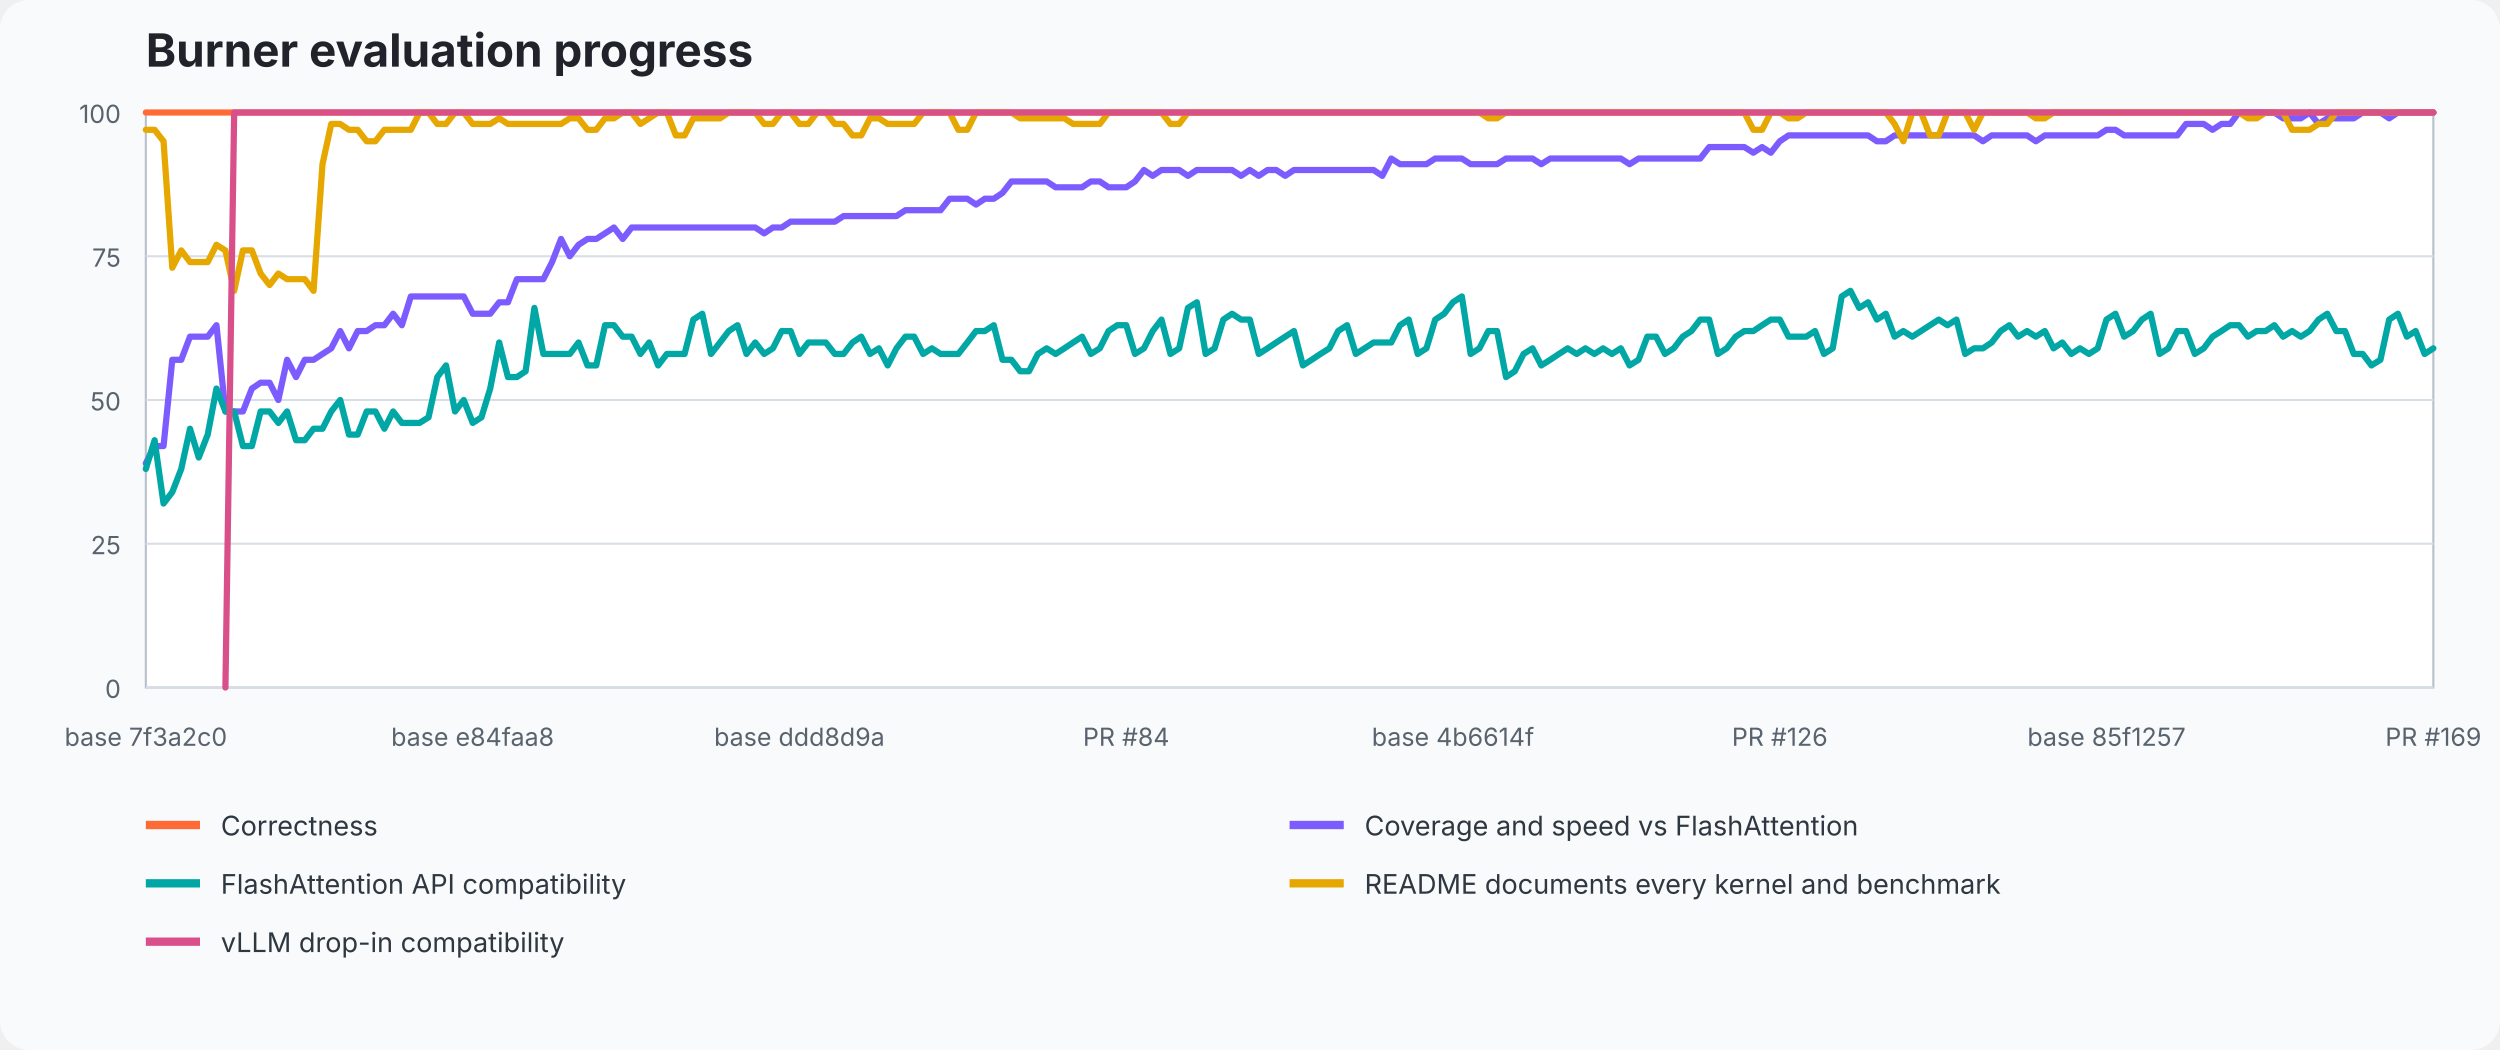
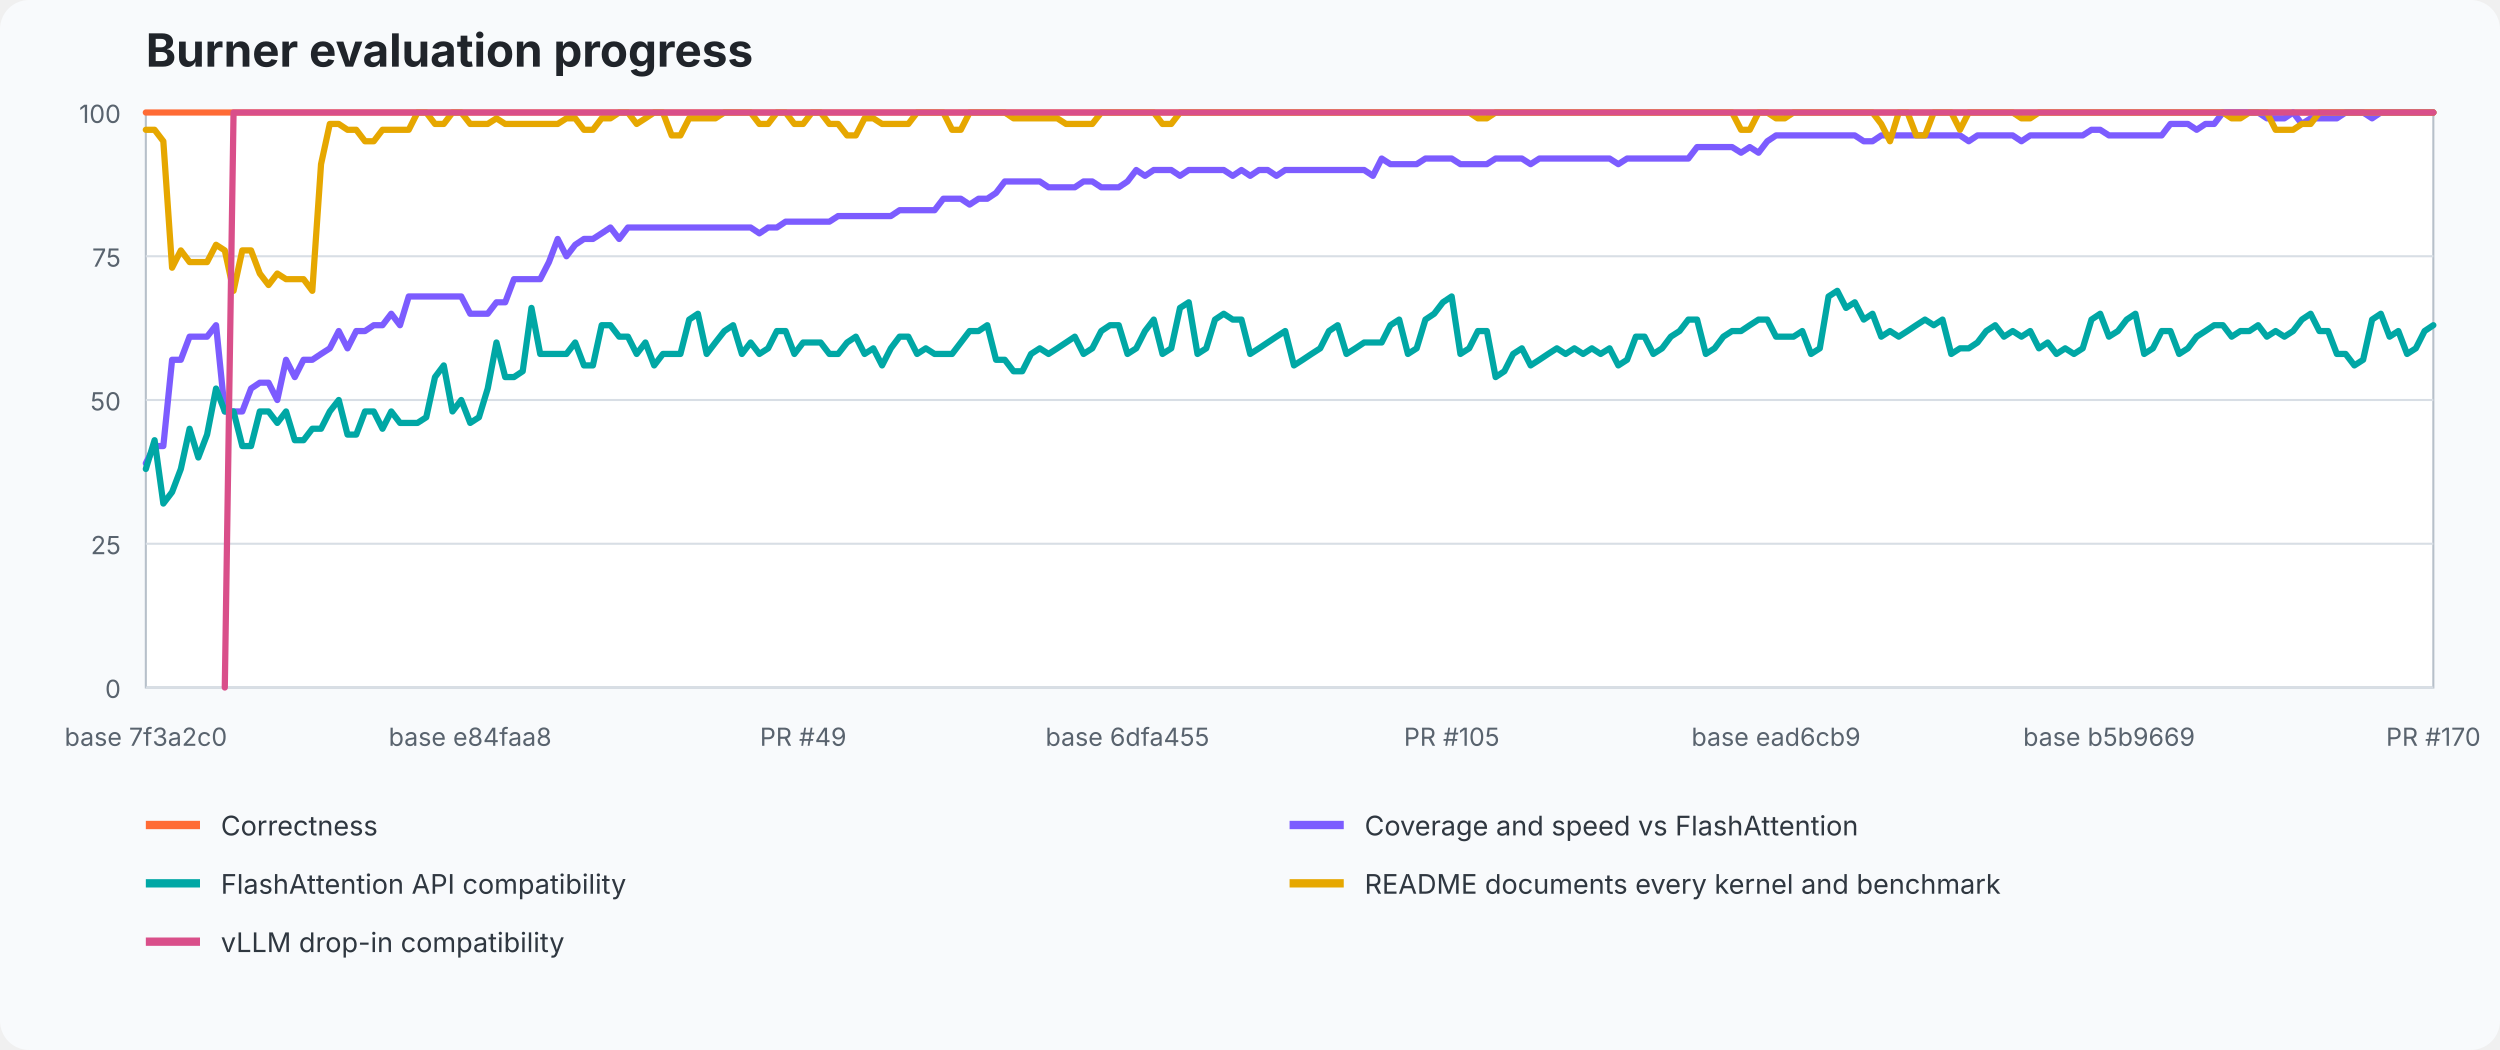
<svg xmlns="http://www.w3.org/2000/svg" width="1200" height="504" viewBox="0 0 1200 504" role="img" aria-labelledby="title desc">
  <style>text{font-family:ui-sans-serif,system-ui,-apple-system,BlinkMacSystemFont,"Segoe UI",sans-serif}.title{font-size:22px;font-weight:700;fill:#20242a}.axis{font-size:12px;fill:#59636e}.legend{font-size:13px;fill:#2f3740}.grid{stroke:#d8dee5;stroke-width:1}.plot{fill:#fff;stroke:#b7c0ca}</style>
  <rect width="100%" height="100%" fill="#f8fafc" rx="14" />
  <text x="70" y="32" class="title">Burner evaluation progress</text>
  <rect x="70" y="54" width="1098" height="276" class="plot" />
  <line x1="70" y1="330" x2="1168" y2="330" class="grid" />
  <text x="58" y="335" text-anchor="end" class="axis">0</text>
  <line x1="70" y1="261" x2="1168" y2="261" class="grid" />
  <text x="58" y="266" text-anchor="end" class="axis">25</text>
  <line x1="70" y1="192" x2="1168" y2="192" class="grid" />
  <text x="58" y="197" text-anchor="end" class="axis">50</text>
  <line x1="70" y1="123" x2="1168" y2="123" class="grid" />
  <text x="58" y="128" text-anchor="end" class="axis">75</text>
  <line x1="70" y1="54" x2="1168" y2="54" class="grid" />
  <text x="58" y="59" text-anchor="end" class="axis">100</text>
-   <polyline points="70.0,54.0 74.2,54.0 78.5,54.0 82.7,54.0 87.0,54.0 91.2,54.0 95.4,54.0 99.7,54.0 103.9,54.0 108.2,54.0 112.4,54.0 116.6,54.0 120.9,54.0 125.1,54.0 129.4,54.0 133.6,54.0 137.8,54.0 142.1,54.0 146.3,54.0 150.5,54.0 154.8,54.0 159.0,54.0 163.3,54.0 167.5,54.0 171.7,54.0 176.0,54.0 180.2,54.0 184.5,54.0 188.7,54.0 192.9,54.0 197.2,54.0 201.4,54.0 205.7,54.0 209.9,54.0 214.1,54.0 218.4,54.0 222.6,54.0 226.9,54.0 231.1,54.0 235.3,54.0 239.6,54.0 243.8,54.0 248.1,54.0 252.3,54.0 256.5,54.0 260.8,54.0 265.0,54.0 269.3,54.0 273.5,54.0 277.7,54.0 282.0,54.0 286.2,54.0 290.4,54.0 294.7,54.0 298.9,54.0 303.2,54.0 307.4,54.0 311.6,54.0 315.9,54.0 320.1,54.0 324.4,54.0 328.6,54.0 332.8,54.0 337.1,54.0 341.3,54.0 345.6,54.0 349.8,54.0 354.0,54.0 358.3,54.0 362.5,54.0 366.8,54.0 371.0,54.0 375.2,54.0 379.5,54.0 383.7,54.0 388.0,54.0 392.2,54.0 396.4,54.0 400.7,54.0 404.9,54.0 409.2,54.0 413.4,54.0 417.6,54.0 421.9,54.0 426.1,54.0 430.3,54.0 434.6,54.0 438.8,54.0 443.1,54.0 447.3,54.0 451.5,54.0 455.8,54.0 460.0,54.0 464.3,54.0 468.5,54.0 472.7,54.0 477.0,54.0 481.2,54.0 485.5,54.0 489.7,54.0 493.9,54.0 498.2,54.0 502.4,54.0 506.7,54.0 510.9,54.0 515.1,54.0 519.4,54.0 523.6,54.0 527.9,54.0 532.1,54.0 536.3,54.0 540.6,54.0 544.8,54.0 549.1,54.0 553.3,54.0 557.5,54.0 561.8,54.0 566.0,54.0 570.2,54.0 574.5,54.0 578.7,54.0 583.0,54.0 587.2,54.0 591.4,54.0 595.7,54.0 599.9,54.0 604.2,54.0 608.4,54.0 612.6,54.0 616.9,54.0 621.1,54.0 625.4,54.0 629.6,54.0 633.8,54.0 638.1,54.0 642.3,54.0 646.6,54.0 650.8,54.0 655.0,54.0 659.3,54.0 663.5,54.0 667.8,54.0 672.0,54.0 676.2,54.0 680.5,54.0 684.7,54.0 688.9,54.0 693.2,54.0 697.4,54.0 701.7,54.0 705.9,54.0 710.1,54.0 714.4,54.0 718.6,54.0 722.9,54.0 727.1,54.0 731.3,54.0 735.6,54.0 739.8,54.0 744.1,54.0 748.3,54.0 752.5,54.0 756.8,54.0 761.0,54.0 765.3,54.0 769.5,54.0 773.7,54.0 778.0,54.0 782.2,54.0 786.5,54.0 790.7,54.0 794.9,54.0 799.2,54.0 803.4,54.0 807.7,54.0 811.9,54.0 816.1,54.0 820.4,54.0 824.6,54.0 828.8,54.0 833.1,54.0 837.3,54.0 841.6,54.0 845.8,54.0 850.0,54.0 854.3,54.0 858.5,54.0 862.8,54.0 867.0,54.0 871.2,54.0 875.5,54.0 879.7,54.0 884.0,54.0 888.2,54.0 892.4,54.0 896.7,54.0 900.9,54.0 905.2,54.0 909.4,54.0 913.6,54.0 917.9,54.0 922.1,54.0 926.4,54.0 930.6,54.0 934.8,54.0 939.1,54.0 943.3,54.0 947.6,54.0 951.8,54.0 956.0,54.0 960.3,54.0 964.5,54.0 968.7,54.0 973.0,54.0 977.2,54.0 981.5,54.0 985.7,54.0 989.9,54.0 994.2,54.0 998.4,54.0 1002.7,54.0 1006.9,54.0 1011.1,54.0 1015.4,54.0 1019.6,54.0 1023.9,54.0 1028.1,54.0 1032.3,54.0 1036.6,54.0 1040.8,54.0 1045.1,54.0 1049.3,54.0 1053.5,54.0 1057.8,54.0 1062.0,54.0 1066.3,54.0 1070.5,54.0 1074.7,54.0 1079.0,54.0 1083.2,54.0 1087.5,54.0 1091.7,54.0 1095.9,54.0 1100.2,54.0 1104.4,54.0 1108.6,54.0 1112.9,54.0 1117.1,54.0 1121.4,54.0 1125.6,54.0 1129.8,54.0 1134.1,54.0 1138.3,54.0 1142.6,54.0 1146.8,54.0 1151.0,54.0 1155.3,54.0 1159.5,54.0 1163.8,54.0 1168.0,54.0" fill="none" stroke="#ff6b35" stroke-width="3" stroke-linejoin="round" stroke-linecap="round" />
-   <polyline points="70.0,222.4 74.2,214.1 78.5,214.1 82.7,172.7 87.0,172.7 91.2,161.6 95.4,161.6 99.7,161.6 103.9,156.1 108.2,197.5 112.4,197.5 116.6,197.5 120.9,186.5 125.1,183.7 129.4,183.7 133.6,192.0 137.8,172.7 142.1,181.0 146.3,172.7 150.5,172.7 154.8,169.9 159.0,167.2 163.3,158.9 167.5,167.2 171.7,158.9 176.0,158.9 180.2,156.1 184.5,156.1 188.7,150.6 192.9,156.1 197.2,142.3 201.4,142.3 205.7,142.3 209.9,142.3 214.1,142.3 218.4,142.3 222.6,142.3 226.9,150.6 231.1,150.6 235.3,150.6 239.6,145.1 243.8,145.1 248.1,134.0 252.3,134.0 256.5,134.0 260.8,134.0 265.0,125.8 269.3,114.7 273.5,123.0 277.7,117.5 282.0,114.7 286.2,114.7 290.4,112.0 294.7,109.2 298.9,114.7 303.2,109.2 307.4,109.2 311.6,109.2 315.9,109.2 320.1,109.2 324.4,109.2 328.6,109.2 332.8,109.2 337.1,109.2 341.3,109.2 345.6,109.2 349.8,109.2 354.0,109.2 358.3,109.2 362.5,109.2 366.8,112.0 371.0,109.2 375.2,109.2 379.5,106.4 383.7,106.4 388.0,106.4 392.2,106.4 396.4,106.4 400.7,106.4 404.9,103.7 409.2,103.7 413.4,103.7 417.6,103.7 421.9,103.7 426.1,103.7 430.3,103.7 434.6,100.9 438.8,100.9 443.1,100.9 447.3,100.9 451.5,100.9 455.8,95.4 460.0,95.4 464.3,95.4 468.5,98.2 472.7,95.4 477.0,95.4 481.2,92.6 485.5,87.1 489.7,87.1 493.9,87.1 498.2,87.1 502.4,87.1 506.7,89.9 510.9,89.9 515.1,89.9 519.4,89.9 523.6,87.1 527.9,87.1 532.1,89.9 536.3,89.9 540.6,89.9 544.8,87.1 549.1,81.6 553.3,84.4 557.5,81.6 561.8,81.6 566.0,81.6 570.2,84.4 574.5,81.6 578.7,81.6 583.0,81.6 587.2,81.6 591.4,81.6 595.7,84.4 599.9,81.6 604.2,84.4 608.4,81.6 612.6,81.6 616.9,84.4 621.1,81.6 625.4,81.6 629.6,81.6 633.8,81.6 638.1,81.6 642.3,81.6 646.6,81.6 650.8,81.6 655.0,81.6 659.3,81.6 663.5,84.4 667.8,76.1 672.0,78.8 676.2,78.8 680.5,78.8 684.7,78.8 688.9,76.1 693.2,76.1 697.4,76.1 701.7,76.1 705.9,78.8 710.1,78.8 714.4,78.8 718.6,78.8 722.9,76.1 727.1,76.1 731.3,76.1 735.6,76.1 739.8,78.8 744.1,76.1 748.3,76.1 752.5,76.1 756.8,76.1 761.0,76.1 765.3,76.1 769.5,76.1 773.7,76.1 778.0,76.1 782.2,78.8 786.5,76.1 790.7,76.1 794.9,76.1 799.2,76.1 803.4,76.1 807.7,76.1 811.9,76.1 816.1,76.1 820.4,70.6 824.6,70.6 828.8,70.6 833.1,70.6 837.3,70.6 841.6,73.3 845.8,70.6 850.0,73.3 854.3,67.8 858.5,65.0 862.8,65.0 867.0,65.0 871.2,65.0 875.5,65.0 879.7,65.0 884.0,65.0 888.2,65.0 892.4,65.0 896.7,65.0 900.9,67.8 905.2,67.8 909.4,65.0 913.6,65.0 917.9,65.0 922.1,65.0 926.4,65.0 930.6,65.0 934.8,65.0 939.1,65.0 943.3,65.0 947.6,65.0 951.8,67.8 956.0,65.0 960.3,65.0 964.5,65.0 968.7,65.0 973.0,65.0 977.2,67.8 981.5,65.0 985.7,65.0 989.9,65.0 994.2,65.0 998.4,65.0 1002.7,65.0 1006.9,65.0 1011.1,62.3 1015.4,62.3 1019.6,65.0 1023.9,65.0 1028.1,65.0 1032.3,65.0 1036.6,65.0 1040.8,65.0 1045.1,65.0 1049.3,59.5 1053.5,59.5 1057.8,59.5 1062.0,62.3 1066.3,59.5 1070.5,59.5 1074.7,54.0 1079.0,54.0 1083.2,54.0 1087.5,54.0 1091.7,54.0 1095.9,56.8 1100.2,56.8 1104.4,56.8 1108.6,54.0 1112.9,59.5 1117.1,56.8 1121.4,56.8 1125.6,56.8 1129.8,56.8 1134.1,54.0 1138.3,54.0 1142.6,54.0 1146.8,56.8 1151.0,54.0 1155.3,54.0 1159.5,54.0 1163.8,54.0 1168.0,54.0" fill="none" stroke="#7c5cff" stroke-width="3" stroke-linejoin="round" stroke-linecap="round" />
-   <polyline points="70.0,225.1 74.2,211.3 78.5,241.7 82.7,236.2 87.0,225.1 91.2,205.8 95.4,219.6 99.7,208.6 103.9,186.5 108.2,197.5 112.4,197.5 116.6,214.1 120.9,214.1 125.1,197.5 129.4,197.5 133.6,203.0 137.8,197.5 142.1,211.3 146.3,211.3 150.5,205.8 154.8,205.8 159.0,197.5 163.3,192.0 167.5,208.6 171.7,208.6 176.0,197.5 180.2,197.5 184.5,205.8 188.7,197.5 192.9,203.0 197.2,203.0 201.4,203.0 205.7,200.3 209.9,181.0 214.1,175.4 218.4,197.5 222.6,192.0 226.9,203.0 231.1,200.3 235.3,186.5 239.6,164.4 243.8,181.0 248.1,181.0 252.3,178.2 256.5,147.8 260.8,169.9 265.0,169.9 269.3,169.9 273.5,169.9 277.7,164.4 282.0,175.4 286.2,175.4 290.4,156.1 294.7,156.1 298.9,161.6 303.2,161.6 307.4,169.9 311.6,164.4 315.9,175.4 320.1,169.9 324.4,169.9 328.6,169.9 332.8,153.4 337.1,150.6 341.3,169.9 345.6,164.4 349.8,158.9 354.0,156.1 358.3,169.9 362.5,164.4 366.8,169.9 371.0,167.2 375.2,158.9 379.5,158.9 383.7,169.9 388.0,164.4 392.2,164.4 396.4,164.4 400.7,169.9 404.9,169.9 409.2,164.4 413.4,161.6 417.6,169.9 421.9,167.2 426.1,175.4 430.3,167.2 434.6,161.6 438.8,161.6 443.1,169.9 447.3,167.2 451.5,169.9 455.8,169.9 460.0,169.9 464.3,164.4 468.5,158.9 472.7,158.9 477.0,156.1 481.2,172.7 485.5,172.7 489.7,178.2 493.9,178.2 498.2,169.9 502.4,167.2 506.7,169.9 510.9,167.2 515.1,164.4 519.4,161.6 523.6,169.9 527.9,167.2 532.1,158.9 536.3,156.1 540.6,156.1 544.8,169.9 549.1,167.2 553.3,158.9 557.5,153.4 561.8,169.9 566.0,167.2 570.2,147.8 574.5,145.1 578.7,169.9 583.0,167.2 587.2,153.4 591.4,150.6 595.7,153.4 599.9,153.4 604.2,169.9 608.4,167.2 612.6,164.4 616.9,161.6 621.1,158.9 625.4,175.4 629.6,172.7 633.8,169.9 638.1,167.2 642.3,158.9 646.6,156.1 650.8,169.9 655.0,167.2 659.3,164.4 663.5,164.4 667.8,164.4 672.0,156.1 676.2,153.4 680.5,169.9 684.7,167.2 688.9,153.4 693.2,150.6 697.4,145.1 701.7,142.3 705.9,169.9 710.1,167.2 714.4,158.9 718.6,158.9 722.9,181.0 727.1,178.2 731.3,169.9 735.6,167.2 739.8,175.4 744.1,172.7 748.3,169.9 752.5,167.2 756.8,169.9 761.0,167.2 765.3,169.9 769.5,167.2 773.7,169.9 778.0,167.2 782.2,175.4 786.5,172.7 790.7,161.6 794.9,161.6 799.2,169.9 803.4,167.2 807.7,161.6 811.9,158.9 816.1,153.4 820.4,153.4 824.6,169.9 828.8,167.2 833.1,161.6 837.3,158.9 841.6,158.9 845.8,156.1 850.0,153.4 854.3,153.4 858.5,161.6 862.8,161.6 867.0,161.6 871.2,158.9 875.5,169.9 879.7,167.2 884.0,142.3 888.2,139.6 892.4,147.8 896.7,145.1 900.9,153.4 905.2,150.6 909.4,161.6 913.6,158.9 917.9,161.6 922.1,158.9 926.4,156.1 930.6,153.4 934.8,156.1 939.1,153.4 943.3,169.9 947.6,167.2 951.8,167.2 956.0,164.4 960.3,158.9 964.5,156.1 968.7,161.6 973.0,158.9 977.2,161.6 981.5,158.9 985.7,167.2 989.9,164.4 994.2,169.9 998.4,167.2 1002.7,169.9 1006.9,167.2 1011.1,153.4 1015.4,150.6 1019.6,161.6 1023.9,158.9 1028.1,153.4 1032.3,150.6 1036.6,169.9 1040.8,167.2 1045.1,158.9 1049.3,158.9 1053.5,169.9 1057.8,167.2 1062.0,161.6 1066.3,158.9 1070.5,156.1 1074.7,156.1 1079.0,161.6 1083.2,158.9 1087.5,158.9 1091.7,156.1 1095.9,161.6 1100.2,158.9 1104.4,161.6 1108.6,158.9 1112.9,153.4 1117.1,150.6 1121.4,158.9 1125.6,158.9 1129.8,169.9 1134.1,169.9 1138.3,175.4 1142.6,172.7 1146.8,153.4 1151.0,150.6 1155.3,161.6 1159.5,158.9 1163.8,169.9 1168.0,167.2" fill="none" stroke="#00a7a5" stroke-width="3" stroke-linejoin="round" stroke-linecap="round" />
-   <polyline points="70.0,62.3 74.2,62.3 78.5,67.8 82.7,128.5 87.0,120.2 91.2,125.8 95.4,125.8 99.7,125.8 103.9,117.5 108.2,120.2 112.4,139.6 116.6,120.2 120.9,120.2 125.1,131.3 129.4,136.8 133.6,131.3 137.8,134.0 142.1,134.0 146.3,134.0 150.5,139.6 154.8,78.8 159.0,59.5 163.3,59.5 167.5,62.3 171.7,62.3 176.0,67.8 180.2,67.8 184.5,62.3 188.7,62.3 192.9,62.3 197.2,62.3 201.4,54.0 205.7,54.0 209.9,59.5 214.1,59.5 218.4,54.0 222.6,54.0 226.9,59.5 231.1,59.5 235.3,59.5 239.6,56.8 243.8,59.5 248.1,59.5 252.3,59.5 256.5,59.5 260.8,59.5 265.0,59.5 269.3,59.5 273.5,56.8 277.7,56.8 282.0,62.3 286.2,62.3 290.4,56.8 294.7,56.8 298.9,54.0 303.2,54.0 307.4,59.5 311.6,56.8 315.9,54.0 320.1,54.0 324.4,65.0 328.6,65.0 332.8,56.8 337.1,56.8 341.3,56.8 345.6,56.8 349.8,54.0 354.0,54.0 358.3,54.0 362.5,54.0 366.8,59.5 371.0,59.5 375.2,54.0 379.5,54.0 383.7,59.5 388.0,59.5 392.2,54.0 396.4,54.0 400.7,59.5 404.9,59.5 409.2,65.0 413.4,65.0 417.6,56.8 421.9,56.8 426.1,59.5 430.3,59.5 434.6,59.5 438.8,59.5 443.1,54.0 447.3,54.0 451.5,54.0 455.8,54.0 460.0,62.3 464.3,62.3 468.5,54.0 472.7,54.0 477.0,54.0 481.2,54.0 485.5,54.0 489.7,56.8 493.9,56.8 498.2,56.8 502.4,56.8 506.7,56.8 510.9,56.8 515.1,59.5 519.4,59.5 523.6,59.5 527.9,59.5 532.1,54.0 536.3,54.0 540.6,54.0 544.8,54.0 549.1,54.0 553.3,54.0 557.5,54.0 561.8,59.5 566.0,59.5 570.2,54.0 574.5,54.0 578.7,54.0 583.0,54.0 587.2,54.0 591.4,54.0 595.7,54.0 599.9,54.0 604.2,54.0 608.4,54.0 612.6,54.0 616.9,54.0 621.1,54.0 625.4,54.0 629.6,54.0 633.8,54.0 638.1,54.0 642.3,54.0 646.6,54.0 650.8,54.0 655.0,54.0 659.3,54.0 663.5,54.0 667.8,54.0 672.0,54.0 676.2,54.0 680.5,54.0 684.7,54.0 688.9,54.0 693.2,54.0 697.4,54.0 701.7,54.0 705.9,54.0 710.1,54.0 714.4,56.8 718.6,56.8 722.9,54.0 727.1,54.0 731.3,54.0 735.6,54.0 739.8,54.0 744.1,54.0 748.3,54.0 752.5,54.0 756.8,54.0 761.0,54.0 765.3,54.0 769.5,54.0 773.7,54.0 778.0,54.0 782.2,54.0 786.5,54.0 790.7,54.0 794.9,54.0 799.2,54.0 803.4,54.0 807.7,54.0 811.9,54.0 816.1,54.0 820.4,54.0 824.6,54.0 828.8,54.0 833.1,54.0 837.3,54.0 841.6,62.3 845.8,62.3 850.0,54.0 854.3,54.0 858.5,56.8 862.8,56.8 867.0,54.0 871.2,54.0 875.5,54.0 879.7,54.0 884.0,54.0 888.2,54.0 892.4,54.0 896.7,54.0 900.9,54.0 905.2,54.0 909.4,59.5 913.6,67.8 917.9,54.0 922.1,54.0 926.4,65.0 930.6,65.0 934.8,54.0 939.1,54.0 943.3,54.0 947.6,62.3 951.8,54.0 956.0,54.0 960.3,54.0 964.5,54.0 968.7,54.0 973.0,54.0 977.2,56.8 981.5,56.8 985.7,54.0 989.9,54.0 994.2,54.0 998.4,54.0 1002.7,54.0 1006.9,54.0 1011.1,54.0 1015.4,54.0 1019.6,54.0 1023.9,54.0 1028.1,54.0 1032.3,54.0 1036.6,54.0 1040.8,54.0 1045.1,54.0 1049.3,54.0 1053.5,54.0 1057.8,54.0 1062.0,54.0 1066.3,54.0 1070.5,54.0 1074.7,54.0 1079.0,56.8 1083.2,56.8 1087.5,54.0 1091.7,54.0 1095.9,54.0 1100.2,62.3 1104.4,62.3 1108.6,62.3 1112.9,59.5 1117.1,59.5 1121.4,54.0 1125.6,54.0 1129.8,54.0 1134.1,54.0 1138.3,54.0 1142.6,54.0 1146.8,54.0 1151.0,54.0 1155.3,54.0 1159.5,54.0 1163.8,54.0 1168.0,54.0" fill="none" stroke="#e6a700" stroke-width="3" stroke-linejoin="round" stroke-linecap="round" />
-   <polyline points="108.2,330.0 112.4,54.0 116.6,54.0 120.9,54.0 125.1,54.0 129.4,54.0 133.6,54.0 137.8,54.0 142.1,54.0 146.3,54.0 150.5,54.0 154.8,54.0 159.0,54.0 163.3,54.0 167.5,54.0 171.7,54.0 176.0,54.0 180.2,54.0 184.5,54.0 188.7,54.0 192.9,54.0 197.2,54.0 201.4,54.0 205.7,54.0 209.9,54.0 214.1,54.0 218.4,54.0 222.6,54.0 226.9,54.0 231.1,54.0 235.3,54.0 239.6,54.0 243.8,54.0 248.1,54.0 252.3,54.0 256.5,54.0 260.8,54.0 265.0,54.0 269.3,54.0 273.5,54.0 277.7,54.0 282.0,54.0 286.2,54.0 290.4,54.0 294.7,54.0 298.9,54.0 303.2,54.0 307.4,54.0 311.6,54.0 315.9,54.0 320.1,54.0 324.4,54.0 328.6,54.0 332.8,54.0 337.1,54.0 341.3,54.0 345.6,54.0 349.8,54.0 354.0,54.0 358.3,54.0 362.5,54.0 366.8,54.0 371.0,54.0 375.2,54.0 379.5,54.0 383.7,54.0 388.0,54.0 392.2,54.0 396.4,54.0 400.7,54.0 404.9,54.0 409.2,54.0 413.4,54.0 417.6,54.0 421.9,54.0 426.1,54.0 430.3,54.0 434.6,54.0 438.8,54.0 443.1,54.0 447.3,54.0 451.5,54.0 455.8,54.0 460.0,54.0 464.3,54.0 468.5,54.0 472.7,54.0 477.0,54.0 481.2,54.0 485.5,54.0 489.7,54.0 493.9,54.0 498.2,54.0 502.4,54.0 506.7,54.0 510.9,54.0 515.1,54.0 519.4,54.0 523.6,54.0 527.9,54.0 532.1,54.0 536.3,54.0 540.6,54.0 544.8,54.0 549.1,54.0 553.3,54.0 557.5,54.0 561.8,54.0 566.0,54.0 570.2,54.0 574.5,54.0 578.7,54.0 583.0,54.0 587.2,54.0 591.4,54.0 595.7,54.0 599.9,54.0 604.2,54.0 608.4,54.0 612.6,54.0 616.9,54.0 621.1,54.0 625.4,54.0 629.6,54.0 633.8,54.0 638.1,54.0 642.3,54.0 646.6,54.0 650.8,54.0 655.0,54.0 659.3,54.0 663.5,54.0 667.8,54.0 672.0,54.0 676.2,54.0 680.5,54.0 684.7,54.0 688.9,54.0 693.2,54.0 697.4,54.0 701.7,54.0 705.9,54.0 710.1,54.0 714.4,54.0 718.6,54.0 722.9,54.0 727.1,54.0 731.3,54.0 735.6,54.0 739.8,54.0 744.1,54.0 748.3,54.0 752.5,54.0 756.8,54.0 761.0,54.0 765.3,54.0 769.5,54.0 773.7,54.0 778.0,54.0 782.2,54.0 786.5,54.0 790.7,54.0 794.9,54.0 799.2,54.0 803.4,54.0 807.7,54.0 811.9,54.0 816.1,54.0 820.4,54.0 824.6,54.0 828.8,54.0 833.1,54.0 837.3,54.0 841.6,54.0 845.8,54.0 850.0,54.0 854.3,54.0 858.5,54.0 862.8,54.0 867.0,54.0 871.2,54.0 875.5,54.0 879.7,54.0 884.0,54.0 888.2,54.0 892.4,54.0 896.7,54.0 900.9,54.0 905.2,54.0 909.4,54.0 913.6,54.0 917.9,54.0 922.1,54.0 926.4,54.0 930.6,54.0 934.8,54.0 939.1,54.0 943.3,54.0 947.6,54.0 951.8,54.0 956.0,54.0 960.3,54.0 964.5,54.0 968.7,54.0 973.0,54.0 977.2,54.0 981.5,54.0 985.7,54.0 989.9,54.0 994.2,54.0 998.4,54.0 1002.7,54.0 1006.9,54.0 1011.1,54.0 1015.4,54.0 1019.6,54.0 1023.9,54.0 1028.1,54.0 1032.3,54.0 1036.6,54.0 1040.8,54.0 1045.1,54.0 1049.3,54.0 1053.5,54.0 1057.8,54.0 1062.0,54.0 1066.3,54.0 1070.5,54.0 1074.7,54.0 1079.0,54.0 1083.2,54.0 1087.5,54.0 1091.7,54.0 1095.9,54.0 1100.2,54.0 1104.4,54.0 1108.6,54.0 1112.9,54.0 1117.1,54.0 1121.4,54.0 1125.6,54.0 1129.8,54.0 1134.1,54.0 1138.3,54.0 1142.6,54.0 1146.8,54.0 1151.0,54.0 1155.3,54.0 1159.5,54.0 1163.8,54.0 1168.0,54.0" fill="none" stroke="#d94f8a" stroke-width="3" stroke-linejoin="round" stroke-linecap="round" />
+   <polyline points="70.0,54.0 74.2,54.0 78.4,54.0 82.6,54.0 86.8,54.0 91.0,54.0 95.2,54.0 99.4,54.0 103.7,54.0 107.9,54.0 112.1,54.0 116.3,54.0 120.5,54.0 124.7,54.0 128.9,54.0 133.1,54.0 137.3,54.0 141.5,54.0 145.7,54.0 149.9,54.0 154.1,54.0 158.3,54.0 162.6,54.0 166.8,54.0 171.0,54.0 175.2,54.0 179.4,54.0 183.6,54.0 187.8,54.0 192.0,54.0 196.2,54.0 200.4,54.0 204.6,54.0 208.8,54.0 213.0,54.0 217.2,54.0 221.4,54.0 225.7,54.0 229.9,54.0 234.1,54.0 238.3,54.0 242.5,54.0 246.7,54.0 250.9,54.0 255.1,54.0 259.3,54.0 263.5,54.0 267.7,54.0 271.9,54.0 276.1,54.0 280.3,54.0 284.6,54.0 288.8,54.0 293.0,54.0 297.2,54.0 301.4,54.0 305.6,54.0 309.8,54.0 314.0,54.0 318.2,54.0 322.4,54.0 326.6,54.0 330.8,54.0 335.0,54.0 339.2,54.0 343.4,54.0 347.7,54.0 351.9,54.0 356.1,54.0 360.3,54.0 364.5,54.0 368.7,54.0 372.9,54.0 377.1,54.0 381.3,54.0 385.5,54.0 389.7,54.0 393.9,54.0 398.1,54.0 402.3,54.0 406.6,54.0 410.8,54.0 415.0,54.0 419.2,54.0 423.4,54.0 427.6,54.0 431.8,54.0 436.0,54.0 440.2,54.0 444.4,54.0 448.6,54.0 452.8,54.0 457.0,54.0 461.2,54.0 465.4,54.0 469.7,54.0 473.9,54.0 478.1,54.0 482.3,54.0 486.5,54.0 490.7,54.0 494.9,54.0 499.1,54.0 503.3,54.0 507.5,54.0 511.7,54.0 515.9,54.0 520.1,54.0 524.3,54.0 528.6,54.0 532.8,54.0 537.0,54.0 541.2,54.0 545.4,54.0 549.6,54.0 553.8,54.0 558.0,54.0 562.2,54.0 566.4,54.0 570.6,54.0 574.8,54.0 579.0,54.0 583.2,54.0 587.4,54.0 591.7,54.0 595.9,54.0 600.1,54.0 604.3,54.0 608.5,54.0 612.7,54.0 616.9,54.0 621.1,54.0 625.3,54.0 629.5,54.0 633.7,54.0 637.9,54.0 642.1,54.0 646.3,54.0 650.6,54.0 654.8,54.0 659.0,54.0 663.2,54.0 667.4,54.0 671.6,54.0 675.8,54.0 680.0,54.0 684.2,54.0 688.4,54.0 692.6,54.0 696.8,54.0 701.0,54.0 705.2,54.0 709.4,54.0 713.7,54.0 717.9,54.0 722.1,54.0 726.3,54.0 730.5,54.0 734.7,54.0 738.9,54.0 743.1,54.0 747.3,54.0 751.5,54.0 755.7,54.0 759.9,54.0 764.1,54.0 768.3,54.0 772.6,54.0 776.8,54.0 781.0,54.0 785.2,54.0 789.4,54.0 793.6,54.0 797.8,54.0 802.0,54.0 806.2,54.0 810.4,54.0 814.6,54.0 818.8,54.0 823.0,54.0 827.2,54.0 831.4,54.0 835.7,54.0 839.9,54.0 844.1,54.0 848.3,54.0 852.5,54.0 856.7,54.0 860.9,54.0 865.1,54.0 869.3,54.0 873.5,54.0 877.7,54.0 881.9,54.0 886.1,54.0 890.3,54.0 894.6,54.0 898.8,54.0 903.0,54.0 907.2,54.0 911.4,54.0 915.6,54.0 919.8,54.0 924.0,54.0 928.2,54.0 932.4,54.0 936.6,54.0 940.8,54.0 945.0,54.0 949.2,54.0 953.4,54.0 957.7,54.0 961.9,54.0 966.1,54.0 970.3,54.0 974.5,54.0 978.7,54.0 982.9,54.0 987.1,54.0 991.3,54.0 995.5,54.0 999.7,54.0 1003.9,54.0 1008.1,54.0 1012.3,54.0 1016.6,54.0 1020.8,54.0 1025.0,54.0 1029.2,54.0 1033.4,54.0 1037.6,54.0 1041.8,54.0 1046.0,54.0 1050.2,54.0 1054.4,54.0 1058.6,54.0 1062.8,54.0 1067.0,54.0 1071.2,54.0 1075.4,54.0 1079.7,54.0 1083.9,54.0 1088.1,54.0 1092.3,54.0 1096.5,54.0 1100.7,54.0 1104.9,54.0 1109.1,54.0 1113.3,54.0 1117.5,54.0 1121.7,54.0 1125.9,54.0 1130.1,54.0 1134.3,54.0 1138.6,54.0 1142.8,54.0 1147.0,54.0 1151.2,54.0 1155.4,54.0 1159.6,54.0 1163.8,54.0 1168.0,54.0" fill="none" stroke="#ff6b35" stroke-width="3" stroke-linejoin="round" stroke-linecap="round" />
+   <polyline points="70.0,222.4 74.2,214.1 78.4,214.1 82.6,172.7 86.8,172.7 91.0,161.6 95.2,161.6 99.4,161.6 103.7,156.1 107.9,197.5 112.1,197.5 116.3,197.5 120.5,186.5 124.7,183.7 128.9,183.7 133.1,192.0 137.3,172.7 141.5,181.0 145.7,172.7 149.9,172.7 154.1,169.9 158.3,167.2 162.6,158.9 166.8,167.2 171.0,158.9 175.2,158.9 179.4,156.1 183.6,156.1 187.8,150.6 192.0,156.1 196.2,142.3 200.4,142.3 204.6,142.3 208.8,142.3 213.0,142.3 217.2,142.3 221.4,142.3 225.7,150.6 229.9,150.6 234.1,150.6 238.3,145.1 242.5,145.1 246.7,134.0 250.9,134.0 255.1,134.0 259.3,134.0 263.5,125.8 267.7,114.7 271.9,123.0 276.1,117.5 280.3,114.7 284.6,114.7 288.8,112.0 293.0,109.2 297.2,114.7 301.4,109.2 305.6,109.2 309.8,109.2 314.0,109.2 318.2,109.2 322.4,109.2 326.6,109.2 330.8,109.2 335.0,109.2 339.2,109.2 343.4,109.2 347.7,109.2 351.9,109.2 356.1,109.2 360.3,109.2 364.5,112.0 368.7,109.2 372.9,109.2 377.1,106.4 381.3,106.4 385.5,106.4 389.7,106.4 393.9,106.4 398.1,106.4 402.3,103.7 406.6,103.7 410.8,103.7 415.0,103.7 419.2,103.7 423.4,103.7 427.6,103.7 431.8,100.9 436.0,100.9 440.2,100.9 444.4,100.9 448.6,100.9 452.8,95.4 457.0,95.4 461.2,95.4 465.4,98.2 469.7,95.4 473.9,95.4 478.1,92.6 482.3,87.1 486.5,87.1 490.7,87.1 494.9,87.1 499.1,87.1 503.3,89.9 507.5,89.9 511.7,89.9 515.9,89.9 520.1,87.1 524.3,87.1 528.6,89.9 532.8,89.9 537.0,89.9 541.2,87.1 545.4,81.6 549.6,84.4 553.8,81.6 558.0,81.6 562.2,81.6 566.4,84.4 570.6,81.6 574.8,81.6 579.0,81.6 583.2,81.6 587.4,81.6 591.7,84.4 595.9,81.6 600.1,84.4 604.3,81.6 608.5,81.6 612.7,84.4 616.9,81.6 621.1,81.6 625.3,81.6 629.5,81.6 633.7,81.6 637.9,81.6 642.1,81.6 646.3,81.6 650.6,81.6 654.8,81.6 659.0,84.4 663.2,76.1 667.4,78.8 671.6,78.8 675.8,78.8 680.0,78.8 684.2,76.1 688.4,76.1 692.6,76.1 696.8,76.1 701.0,78.8 705.2,78.8 709.4,78.8 713.7,78.8 717.9,76.1 722.1,76.1 726.3,76.1 730.5,76.1 734.7,78.8 738.9,76.1 743.1,76.1 747.3,76.1 751.5,76.1 755.7,76.1 759.9,76.1 764.1,76.1 768.3,76.1 772.6,76.1 776.8,78.8 781.0,76.1 785.2,76.1 789.4,76.1 793.6,76.1 797.8,76.1 802.0,76.1 806.2,76.1 810.4,76.1 814.6,70.6 818.8,70.6 823.0,70.6 827.2,70.6 831.4,70.6 835.7,73.3 839.9,70.6 844.1,73.3 848.3,67.8 852.5,65.0 856.7,65.0 860.9,65.0 865.1,65.0 869.3,65.0 873.5,65.0 877.7,65.0 881.9,65.0 886.1,65.0 890.3,65.0 894.6,67.8 898.8,67.8 903.0,65.0 907.2,65.0 911.4,65.0 915.6,65.0 919.8,65.0 924.0,65.0 928.2,65.0 932.4,65.0 936.6,65.0 940.8,65.0 945.0,67.8 949.2,65.0 953.4,65.0 957.7,65.0 961.9,65.0 966.1,65.0 970.3,67.8 974.5,65.0 978.7,65.0 982.9,65.0 987.1,65.0 991.3,65.0 995.5,65.0 999.7,65.0 1003.9,62.3 1008.1,62.3 1012.3,65.0 1016.6,65.0 1020.8,65.0 1025.0,65.0 1029.2,65.0 1033.4,65.0 1037.6,65.0 1041.8,59.5 1046.0,59.5 1050.2,59.5 1054.4,62.3 1058.6,59.5 1062.8,59.5 1067.0,54.0 1071.2,54.0 1075.4,54.0 1079.7,54.0 1083.9,54.0 1088.1,56.8 1092.3,56.8 1096.5,56.8 1100.7,54.0 1104.9,59.5 1109.1,56.8 1113.3,56.8 1117.5,56.8 1121.7,56.8 1125.9,54.0 1130.1,54.0 1134.3,54.0 1138.6,56.8 1142.8,54.0 1147.0,54.0 1151.2,54.0 1155.4,54.0 1159.6,54.0 1163.8,54.0 1168.0,54.0" fill="none" stroke="#7c5cff" stroke-width="3" stroke-linejoin="round" stroke-linecap="round" />
+   <polyline points="70.0,225.1 74.2,211.3 78.4,241.7 82.6,236.2 86.8,225.1 91.0,205.8 95.2,219.6 99.4,208.6 103.7,186.5 107.9,197.5 112.1,197.5 116.3,214.1 120.5,214.1 124.7,197.5 128.9,197.5 133.1,203.0 137.3,197.5 141.5,211.3 145.7,211.3 149.9,205.8 154.1,205.8 158.3,197.5 162.6,192.0 166.8,208.6 171.0,208.6 175.2,197.5 179.4,197.5 183.6,205.8 187.8,197.5 192.0,203.0 196.2,203.0 200.4,203.0 204.6,200.3 208.8,181.0 213.0,175.4 217.2,197.5 221.4,192.0 225.7,203.0 229.9,200.3 234.1,186.5 238.3,164.4 242.5,181.0 246.7,181.0 250.9,178.2 255.1,147.8 259.3,169.9 263.5,169.9 267.7,169.9 271.9,169.9 276.1,164.4 280.3,175.4 284.6,175.4 288.8,156.1 293.0,156.1 297.2,161.6 301.4,161.6 305.6,169.9 309.8,164.4 314.0,175.4 318.2,169.9 322.4,169.9 326.6,169.9 330.8,153.4 335.0,150.6 339.2,169.9 343.4,164.4 347.7,158.9 351.9,156.1 356.1,169.9 360.3,164.4 364.5,169.9 368.7,167.2 372.9,158.9 377.1,158.9 381.3,169.9 385.5,164.4 389.7,164.4 393.9,164.4 398.1,169.9 402.3,169.9 406.6,164.4 410.8,161.6 415.0,169.9 419.2,167.2 423.4,175.4 427.6,167.2 431.8,161.6 436.0,161.6 440.2,169.9 444.4,167.2 448.6,169.9 452.8,169.9 457.0,169.9 461.2,164.4 465.4,158.9 469.7,158.9 473.9,156.1 478.1,172.7 482.3,172.7 486.5,178.2 490.7,178.2 494.9,169.9 499.1,167.2 503.3,169.9 507.5,167.2 511.7,164.4 515.9,161.6 520.1,169.9 524.3,167.2 528.6,158.9 532.8,156.1 537.0,156.1 541.2,169.9 545.4,167.2 549.6,158.9 553.8,153.4 558.0,169.9 562.2,167.2 566.4,147.8 570.6,145.1 574.8,169.9 579.0,167.2 583.2,153.4 587.4,150.6 591.7,153.4 595.9,153.4 600.1,169.9 604.3,167.2 608.5,164.4 612.7,161.6 616.9,158.9 621.1,175.4 625.3,172.7 629.5,169.9 633.7,167.2 637.9,158.9 642.1,156.1 646.3,169.9 650.6,167.2 654.8,164.4 659.0,164.4 663.2,164.4 667.4,156.1 671.6,153.4 675.8,169.9 680.0,167.2 684.2,153.4 688.4,150.6 692.6,145.1 696.8,142.3 701.0,169.9 705.2,167.2 709.4,158.9 713.7,158.9 717.9,181.0 722.1,178.2 726.3,169.9 730.5,167.2 734.7,175.4 738.9,172.7 743.1,169.9 747.3,167.2 751.5,169.9 755.7,167.2 759.9,169.9 764.1,167.2 768.3,169.9 772.6,167.2 776.8,175.4 781.0,172.7 785.2,161.6 789.4,161.6 793.6,169.9 797.8,167.2 802.0,161.6 806.2,158.9 810.4,153.4 814.6,153.4 818.8,169.9 823.0,167.2 827.2,161.6 831.4,158.9 835.7,158.9 839.9,156.1 844.1,153.4 848.3,153.4 852.5,161.6 856.7,161.6 860.9,161.6 865.1,158.9 869.3,169.9 873.5,167.2 877.7,142.3 881.9,139.6 886.1,147.8 890.3,145.1 894.6,153.4 898.8,150.6 903.0,161.6 907.2,158.9 911.4,161.6 915.6,158.9 919.8,156.1 924.0,153.4 928.2,156.1 932.4,153.4 936.6,169.9 940.8,167.2 945.0,167.2 949.2,164.4 953.4,158.9 957.7,156.1 961.9,161.6 966.1,158.9 970.3,161.6 974.5,158.9 978.7,167.2 982.9,164.4 987.1,169.9 991.3,167.2 995.5,169.9 999.7,167.2 1003.9,153.4 1008.1,150.6 1012.3,161.6 1016.6,158.9 1020.8,153.4 1025.0,150.6 1029.2,169.9 1033.4,167.2 1037.6,158.9 1041.8,158.9 1046.0,169.9 1050.2,167.2 1054.4,161.6 1058.6,158.9 1062.8,156.1 1067.0,156.1 1071.2,161.6 1075.4,158.9 1079.7,158.9 1083.9,156.1 1088.1,161.6 1092.3,158.9 1096.5,161.6 1100.7,158.9 1104.9,153.4 1109.1,150.6 1113.3,158.9 1117.5,158.9 1121.7,169.9 1125.9,169.9 1130.1,175.4 1134.3,172.7 1138.6,153.4 1142.8,150.6 1147.0,161.6 1151.2,158.9 1155.4,169.9 1159.6,167.2 1163.8,158.9 1168.0,156.1" fill="none" stroke="#00a7a5" stroke-width="3" stroke-linejoin="round" stroke-linecap="round" />
+   <polyline points="70.0,62.3 74.2,62.3 78.4,67.8 82.6,128.5 86.8,120.2 91.0,125.8 95.2,125.8 99.4,125.8 103.7,117.5 107.9,120.2 112.1,139.6 116.3,120.2 120.5,120.2 124.7,131.3 128.9,136.8 133.1,131.3 137.3,134.0 141.5,134.0 145.7,134.0 149.9,139.6 154.1,78.8 158.3,59.5 162.6,59.5 166.8,62.3 171.0,62.3 175.2,67.8 179.4,67.8 183.6,62.3 187.8,62.3 192.0,62.3 196.2,62.3 200.4,54.0 204.6,54.0 208.8,59.5 213.0,59.5 217.2,54.0 221.4,54.0 225.7,59.5 229.9,59.5 234.1,59.5 238.3,56.8 242.5,59.5 246.7,59.5 250.9,59.5 255.1,59.5 259.3,59.5 263.5,59.5 267.7,59.5 271.9,56.8 276.1,56.8 280.3,62.3 284.6,62.3 288.8,56.8 293.0,56.8 297.2,54.0 301.4,54.0 305.6,59.5 309.8,56.8 314.0,54.0 318.2,54.0 322.4,65.0 326.6,65.0 330.8,56.8 335.0,56.8 339.2,56.8 343.4,56.8 347.7,54.0 351.9,54.0 356.1,54.0 360.3,54.0 364.5,59.5 368.7,59.5 372.9,54.0 377.1,54.0 381.3,59.5 385.5,59.5 389.7,54.0 393.9,54.0 398.1,59.5 402.3,59.5 406.6,65.0 410.8,65.0 415.0,56.8 419.2,56.8 423.4,59.5 427.6,59.5 431.8,59.5 436.0,59.5 440.2,54.0 444.4,54.0 448.6,54.0 452.8,54.0 457.0,62.3 461.2,62.3 465.4,54.0 469.7,54.0 473.9,54.0 478.1,54.0 482.3,54.0 486.5,56.8 490.7,56.8 494.9,56.8 499.1,56.8 503.3,56.8 507.5,56.8 511.7,59.5 515.9,59.5 520.1,59.5 524.3,59.5 528.6,54.0 532.8,54.0 537.0,54.0 541.2,54.0 545.4,54.0 549.6,54.0 553.8,54.0 558.0,59.5 562.2,59.5 566.4,54.0 570.6,54.0 574.8,54.0 579.0,54.0 583.2,54.0 587.4,54.0 591.7,54.0 595.9,54.0 600.1,54.0 604.3,54.0 608.5,54.0 612.7,54.0 616.9,54.0 621.1,54.0 625.3,54.0 629.5,54.0 633.7,54.0 637.9,54.0 642.1,54.0 646.3,54.0 650.6,54.0 654.8,54.0 659.0,54.0 663.2,54.0 667.4,54.0 671.6,54.0 675.8,54.0 680.0,54.0 684.2,54.0 688.4,54.0 692.6,54.0 696.8,54.0 701.0,54.0 705.2,54.0 709.4,56.8 713.7,56.8 717.9,54.0 722.1,54.0 726.3,54.0 730.5,54.0 734.7,54.0 738.9,54.0 743.1,54.0 747.3,54.0 751.5,54.0 755.7,54.0 759.9,54.0 764.1,54.0 768.3,54.0 772.6,54.0 776.8,54.0 781.0,54.0 785.2,54.0 789.4,54.0 793.6,54.0 797.8,54.0 802.0,54.0 806.2,54.0 810.4,54.0 814.6,54.0 818.8,54.0 823.0,54.0 827.2,54.0 831.4,54.0 835.7,62.3 839.9,62.3 844.1,54.0 848.3,54.0 852.5,56.8 856.7,56.8 860.9,54.0 865.1,54.0 869.3,54.0 873.5,54.0 877.7,54.0 881.9,54.0 886.1,54.0 890.3,54.0 894.6,54.0 898.8,54.0 903.0,59.5 907.2,67.8 911.4,54.0 915.6,54.0 919.8,65.0 924.0,65.0 928.2,54.0 932.4,54.0 936.6,54.0 940.8,62.3 945.0,54.0 949.2,54.0 953.4,54.0 957.7,54.0 961.9,54.0 966.1,54.0 970.3,56.8 974.5,56.8 978.7,54.0 982.9,54.0 987.1,54.0 991.3,54.0 995.5,54.0 999.7,54.0 1003.9,54.0 1008.1,54.0 1012.3,54.0 1016.6,54.0 1020.8,54.0 1025.0,54.0 1029.2,54.0 1033.4,54.0 1037.6,54.0 1041.8,54.0 1046.0,54.0 1050.2,54.0 1054.4,54.0 1058.6,54.0 1062.8,54.0 1067.0,54.0 1071.2,56.8 1075.4,56.8 1079.7,54.0 1083.9,54.0 1088.1,54.0 1092.3,62.3 1096.5,62.3 1100.7,62.3 1104.9,59.5 1109.1,59.5 1113.3,54.0 1117.5,54.0 1121.7,54.0 1125.9,54.0 1130.1,54.0 1134.3,54.0 1138.6,54.0 1142.8,54.0 1147.0,54.0 1151.2,54.0 1155.4,54.0 1159.6,54.0 1163.8,54.0 1168.0,54.0" fill="none" stroke="#e6a700" stroke-width="3" stroke-linejoin="round" stroke-linecap="round" />
+   <polyline points="107.9,330.0 112.1,54.0 116.3,54.0 120.5,54.0 124.7,54.0 128.9,54.0 133.1,54.0 137.3,54.0 141.5,54.0 145.7,54.0 149.9,54.0 154.1,54.0 158.3,54.0 162.6,54.0 166.8,54.0 171.0,54.0 175.2,54.0 179.4,54.0 183.6,54.0 187.8,54.0 192.0,54.0 196.2,54.0 200.4,54.0 204.6,54.0 208.8,54.0 213.0,54.0 217.2,54.0 221.4,54.0 225.7,54.0 229.9,54.0 234.1,54.0 238.3,54.0 242.5,54.0 246.7,54.0 250.9,54.0 255.1,54.0 259.3,54.0 263.5,54.0 267.7,54.0 271.9,54.0 276.1,54.0 280.3,54.0 284.6,54.0 288.8,54.0 293.0,54.0 297.2,54.0 301.4,54.0 305.6,54.0 309.8,54.0 314.0,54.0 318.2,54.0 322.4,54.0 326.6,54.0 330.8,54.0 335.0,54.0 339.2,54.0 343.4,54.0 347.7,54.0 351.9,54.0 356.1,54.0 360.3,54.0 364.5,54.0 368.7,54.0 372.9,54.0 377.1,54.0 381.3,54.0 385.5,54.0 389.7,54.0 393.9,54.0 398.1,54.0 402.3,54.0 406.6,54.0 410.8,54.0 415.0,54.0 419.2,54.0 423.4,54.0 427.6,54.0 431.8,54.0 436.0,54.0 440.2,54.0 444.4,54.0 448.6,54.0 452.8,54.0 457.0,54.0 461.2,54.0 465.4,54.0 469.7,54.0 473.9,54.0 478.1,54.0 482.3,54.0 486.5,54.0 490.7,54.0 494.9,54.0 499.1,54.0 503.3,54.0 507.5,54.0 511.7,54.0 515.9,54.0 520.1,54.0 524.3,54.0 528.6,54.0 532.8,54.0 537.0,54.0 541.2,54.0 545.4,54.0 549.6,54.0 553.8,54.0 558.0,54.0 562.2,54.0 566.4,54.0 570.6,54.0 574.8,54.0 579.0,54.0 583.2,54.0 587.4,54.0 591.7,54.0 595.9,54.0 600.1,54.0 604.3,54.0 608.5,54.0 612.7,54.0 616.9,54.0 621.1,54.0 625.3,54.0 629.5,54.0 633.7,54.0 637.9,54.0 642.1,54.0 646.3,54.0 650.6,54.0 654.8,54.0 659.0,54.0 663.2,54.0 667.4,54.0 671.6,54.0 675.8,54.0 680.0,54.0 684.2,54.0 688.4,54.0 692.6,54.0 696.8,54.0 701.0,54.0 705.2,54.0 709.4,54.0 713.7,54.0 717.9,54.0 722.1,54.0 726.3,54.0 730.5,54.0 734.7,54.0 738.9,54.0 743.1,54.0 747.3,54.0 751.5,54.0 755.7,54.0 759.9,54.0 764.1,54.0 768.3,54.0 772.6,54.0 776.8,54.0 781.0,54.0 785.2,54.0 789.4,54.0 793.6,54.0 797.8,54.0 802.0,54.0 806.2,54.0 810.4,54.0 814.6,54.0 818.8,54.0 823.0,54.0 827.2,54.0 831.4,54.0 835.7,54.0 839.9,54.0 844.1,54.0 848.3,54.0 852.5,54.0 856.7,54.0 860.9,54.0 865.1,54.0 869.3,54.0 873.5,54.0 877.7,54.0 881.9,54.0 886.1,54.0 890.3,54.0 894.6,54.0 898.8,54.0 903.0,54.0 907.2,54.0 911.4,54.0 915.6,54.0 919.8,54.0 924.0,54.0 928.2,54.0 932.4,54.0 936.6,54.0 940.8,54.0 945.0,54.0 949.2,54.0 953.4,54.0 957.7,54.0 961.9,54.0 966.1,54.0 970.3,54.0 974.5,54.0 978.7,54.0 982.9,54.0 987.1,54.0 991.3,54.0 995.5,54.0 999.7,54.0 1003.9,54.0 1008.1,54.0 1012.3,54.0 1016.6,54.0 1020.8,54.0 1025.0,54.0 1029.2,54.0 1033.4,54.0 1037.6,54.0 1041.8,54.0 1046.0,54.0 1050.2,54.0 1054.4,54.0 1058.6,54.0 1062.8,54.0 1067.0,54.0 1071.2,54.0 1075.4,54.0 1079.7,54.0 1083.9,54.0 1088.1,54.0 1092.3,54.0 1096.5,54.0 1100.7,54.0 1104.9,54.0 1109.1,54.0 1113.3,54.0 1117.5,54.0 1121.7,54.0 1125.9,54.0 1130.1,54.0 1134.3,54.0 1138.6,54.0 1142.8,54.0 1147.0,54.0 1151.2,54.0 1155.4,54.0 1159.6,54.0 1163.8,54.0 1168.0,54.0" fill="none" stroke="#d94f8a" stroke-width="3" stroke-linejoin="round" stroke-linecap="round" />
  <text x="70" y="358" text-anchor="middle" class="axis">base 7f3a2c0</text>
-   <text x="226.857" y="358" text-anchor="middle" class="axis">base e84faa8</text>
-   <text x="383.714" y="358" text-anchor="middle" class="axis">base ddd8d9a</text>
-   <text x="540.571" y="358" text-anchor="middle" class="axis">PR #84</text>
-   <text x="697.429" y="358" text-anchor="middle" class="axis">base 4b6614f</text>
-   <text x="854.286" y="358" text-anchor="middle" class="axis">PR #126</text>
-   <text x="1011.143" y="358" text-anchor="middle" class="axis">base 85f1257</text>
-   <text x="1168" y="358" text-anchor="middle" class="axis">PR #169</text>
+   <text x="225.655" y="358" text-anchor="middle" class="axis">base e84faa8</text>
+   <text x="385.517" y="358" text-anchor="middle" class="axis">PR #49</text>
+   <text x="541.172" y="358" text-anchor="middle" class="axis">base 6dfa455</text>
+   <text x="696.828" y="358" text-anchor="middle" class="axis">PR #105</text>
+   <text x="852.483" y="358" text-anchor="middle" class="axis">base ead6cb9</text>
+   <text x="1012.345" y="358" text-anchor="middle" class="axis">base b5b9669</text>
+   <text x="1168" y="358" text-anchor="middle" class="axis">PR #170</text>
  <line x1="70" y1="396" x2="96" y2="396" stroke="#ff6b35" stroke-width="4" />
  <text x="106" y="401" class="legend">Correctness</text>
  <line x1="619" y1="396" x2="645" y2="396" stroke="#7c5cff" stroke-width="4" />
  <text x="655" y="401" class="legend">Coverage and speed vs FlashAttention</text>
  <line x1="70" y1="424" x2="96" y2="424" stroke="#00a7a5" stroke-width="4" />
  <text x="106" y="429" class="legend">FlashAttention API compatibility</text>
  <line x1="619" y1="424" x2="645" y2="424" stroke="#e6a700" stroke-width="4" />
  <text x="655" y="429" class="legend">README documents every kernel and benchmark</text>
  <line x1="70" y1="452" x2="96" y2="452" stroke="#d94f8a" stroke-width="4" />
  <text x="106" y="457" class="legend">vLLM drop-in compatibility</text>
</svg>
